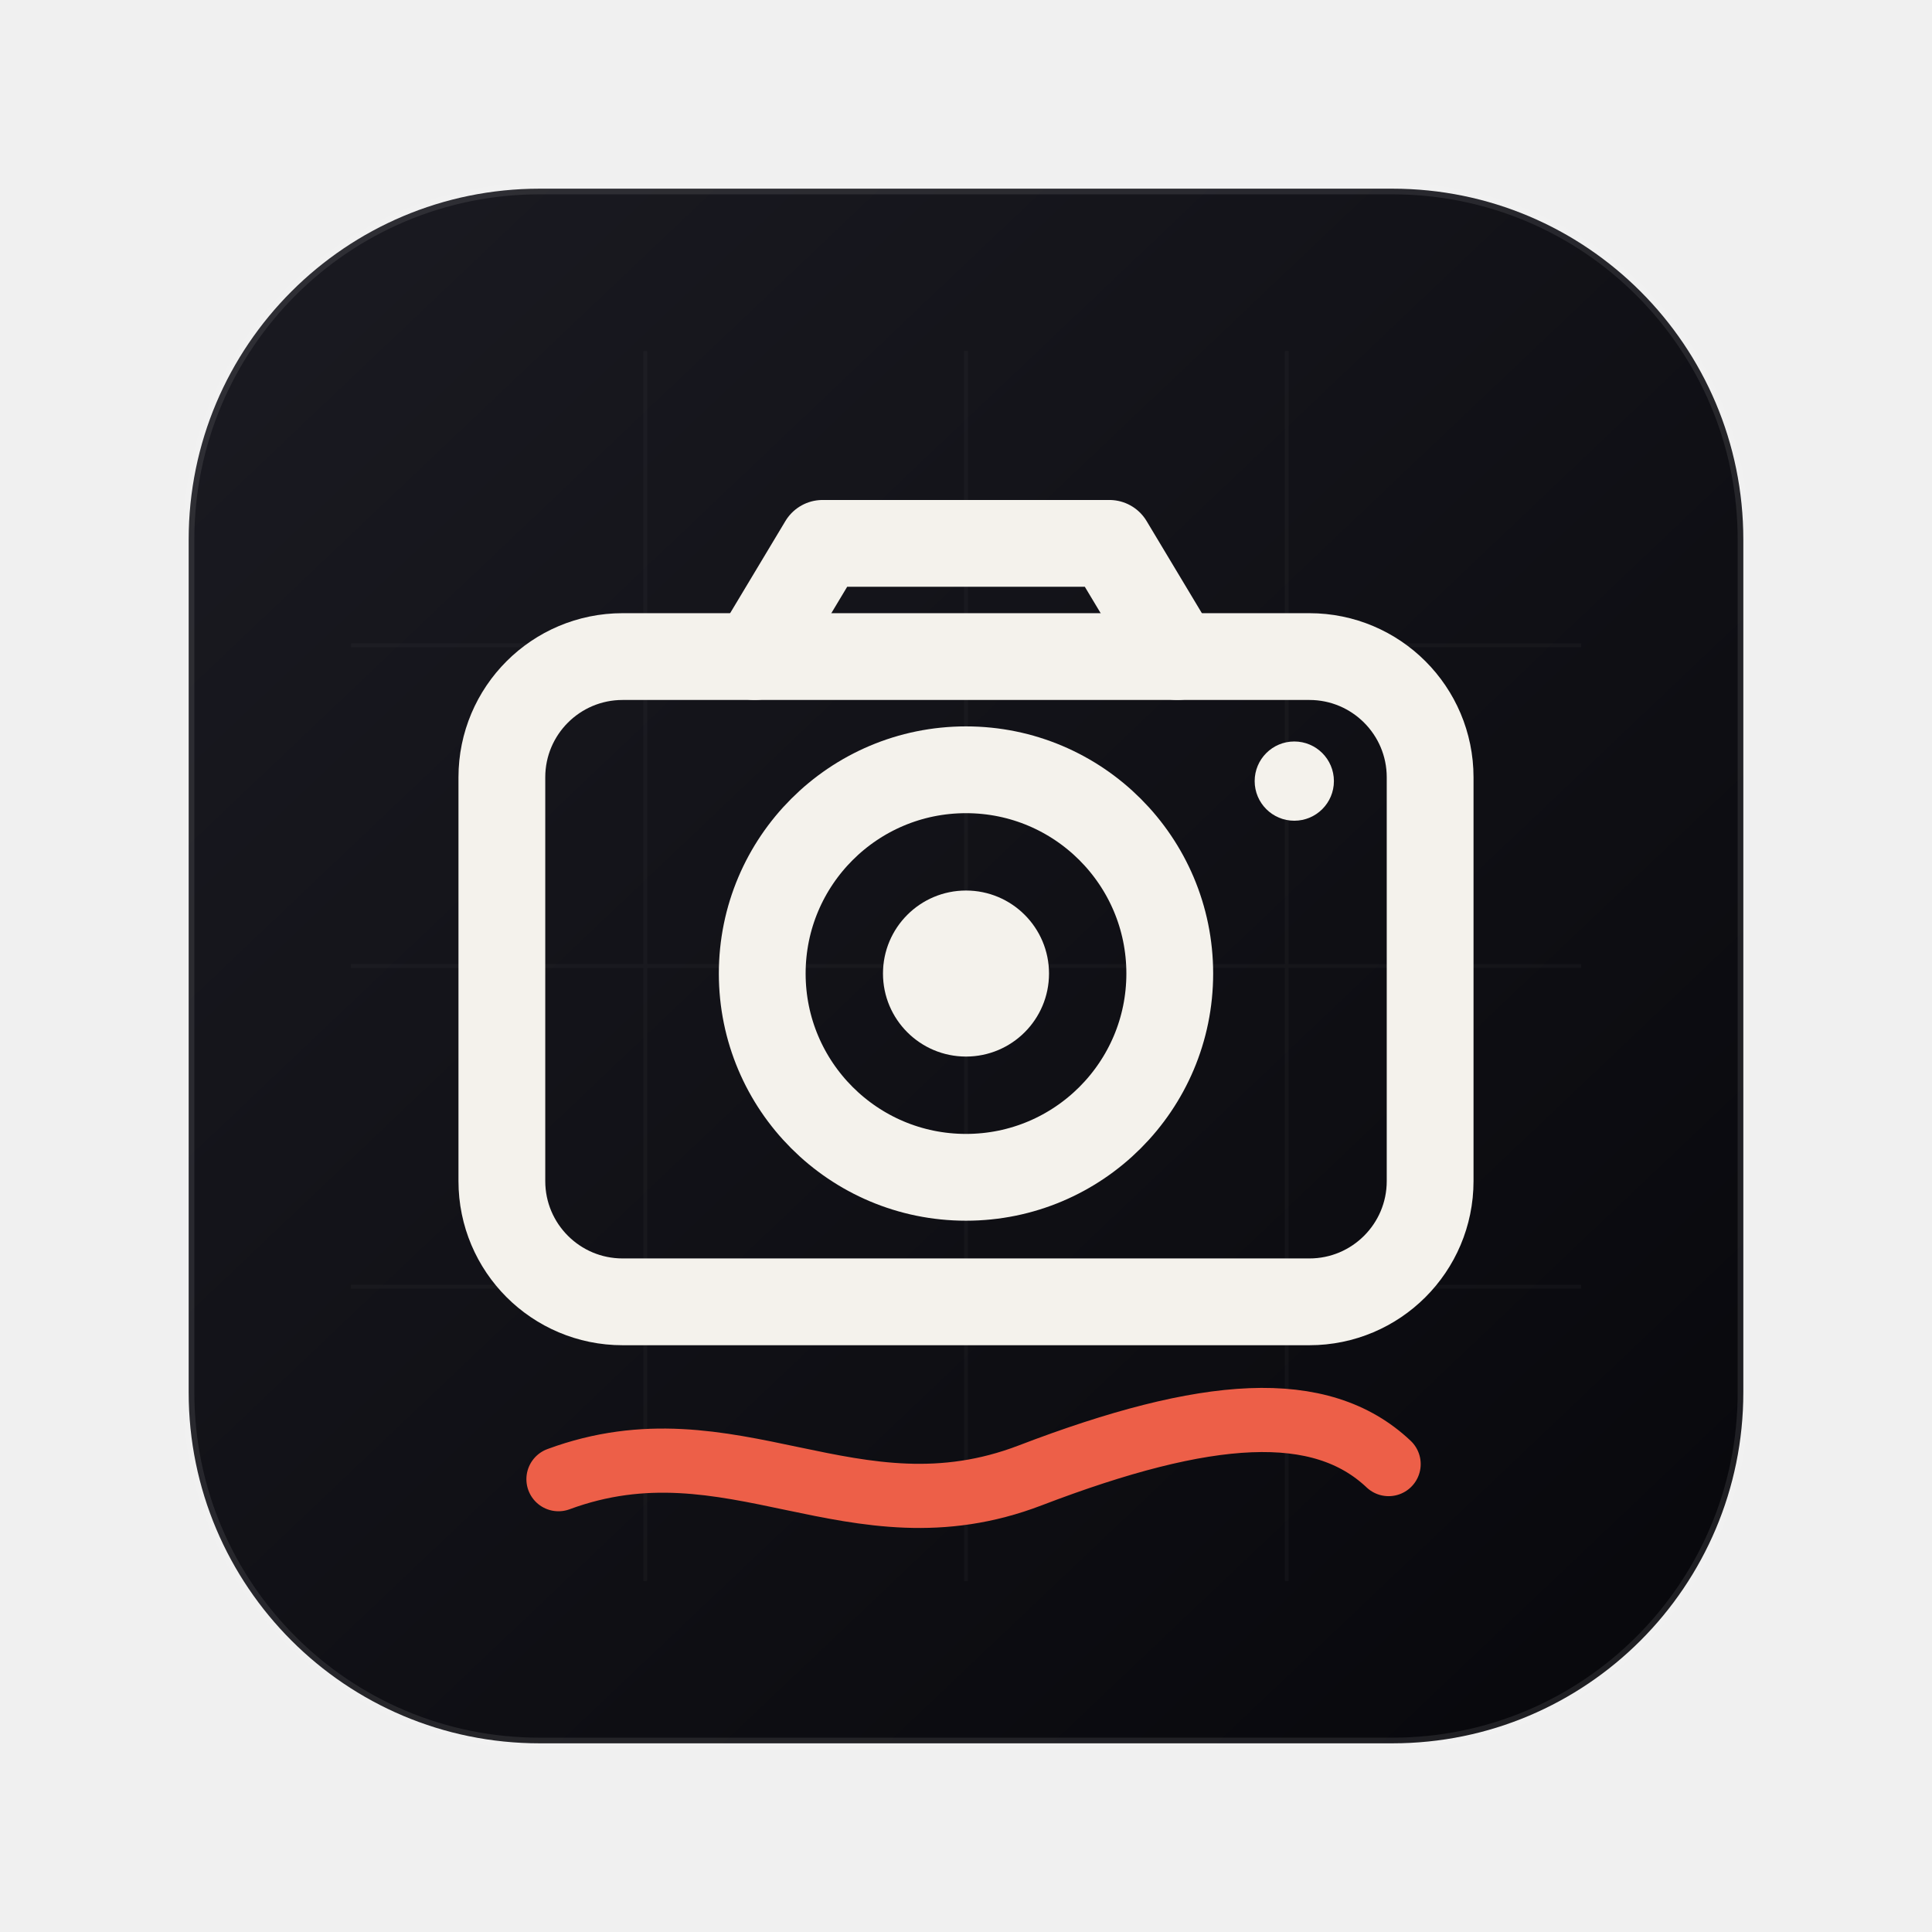
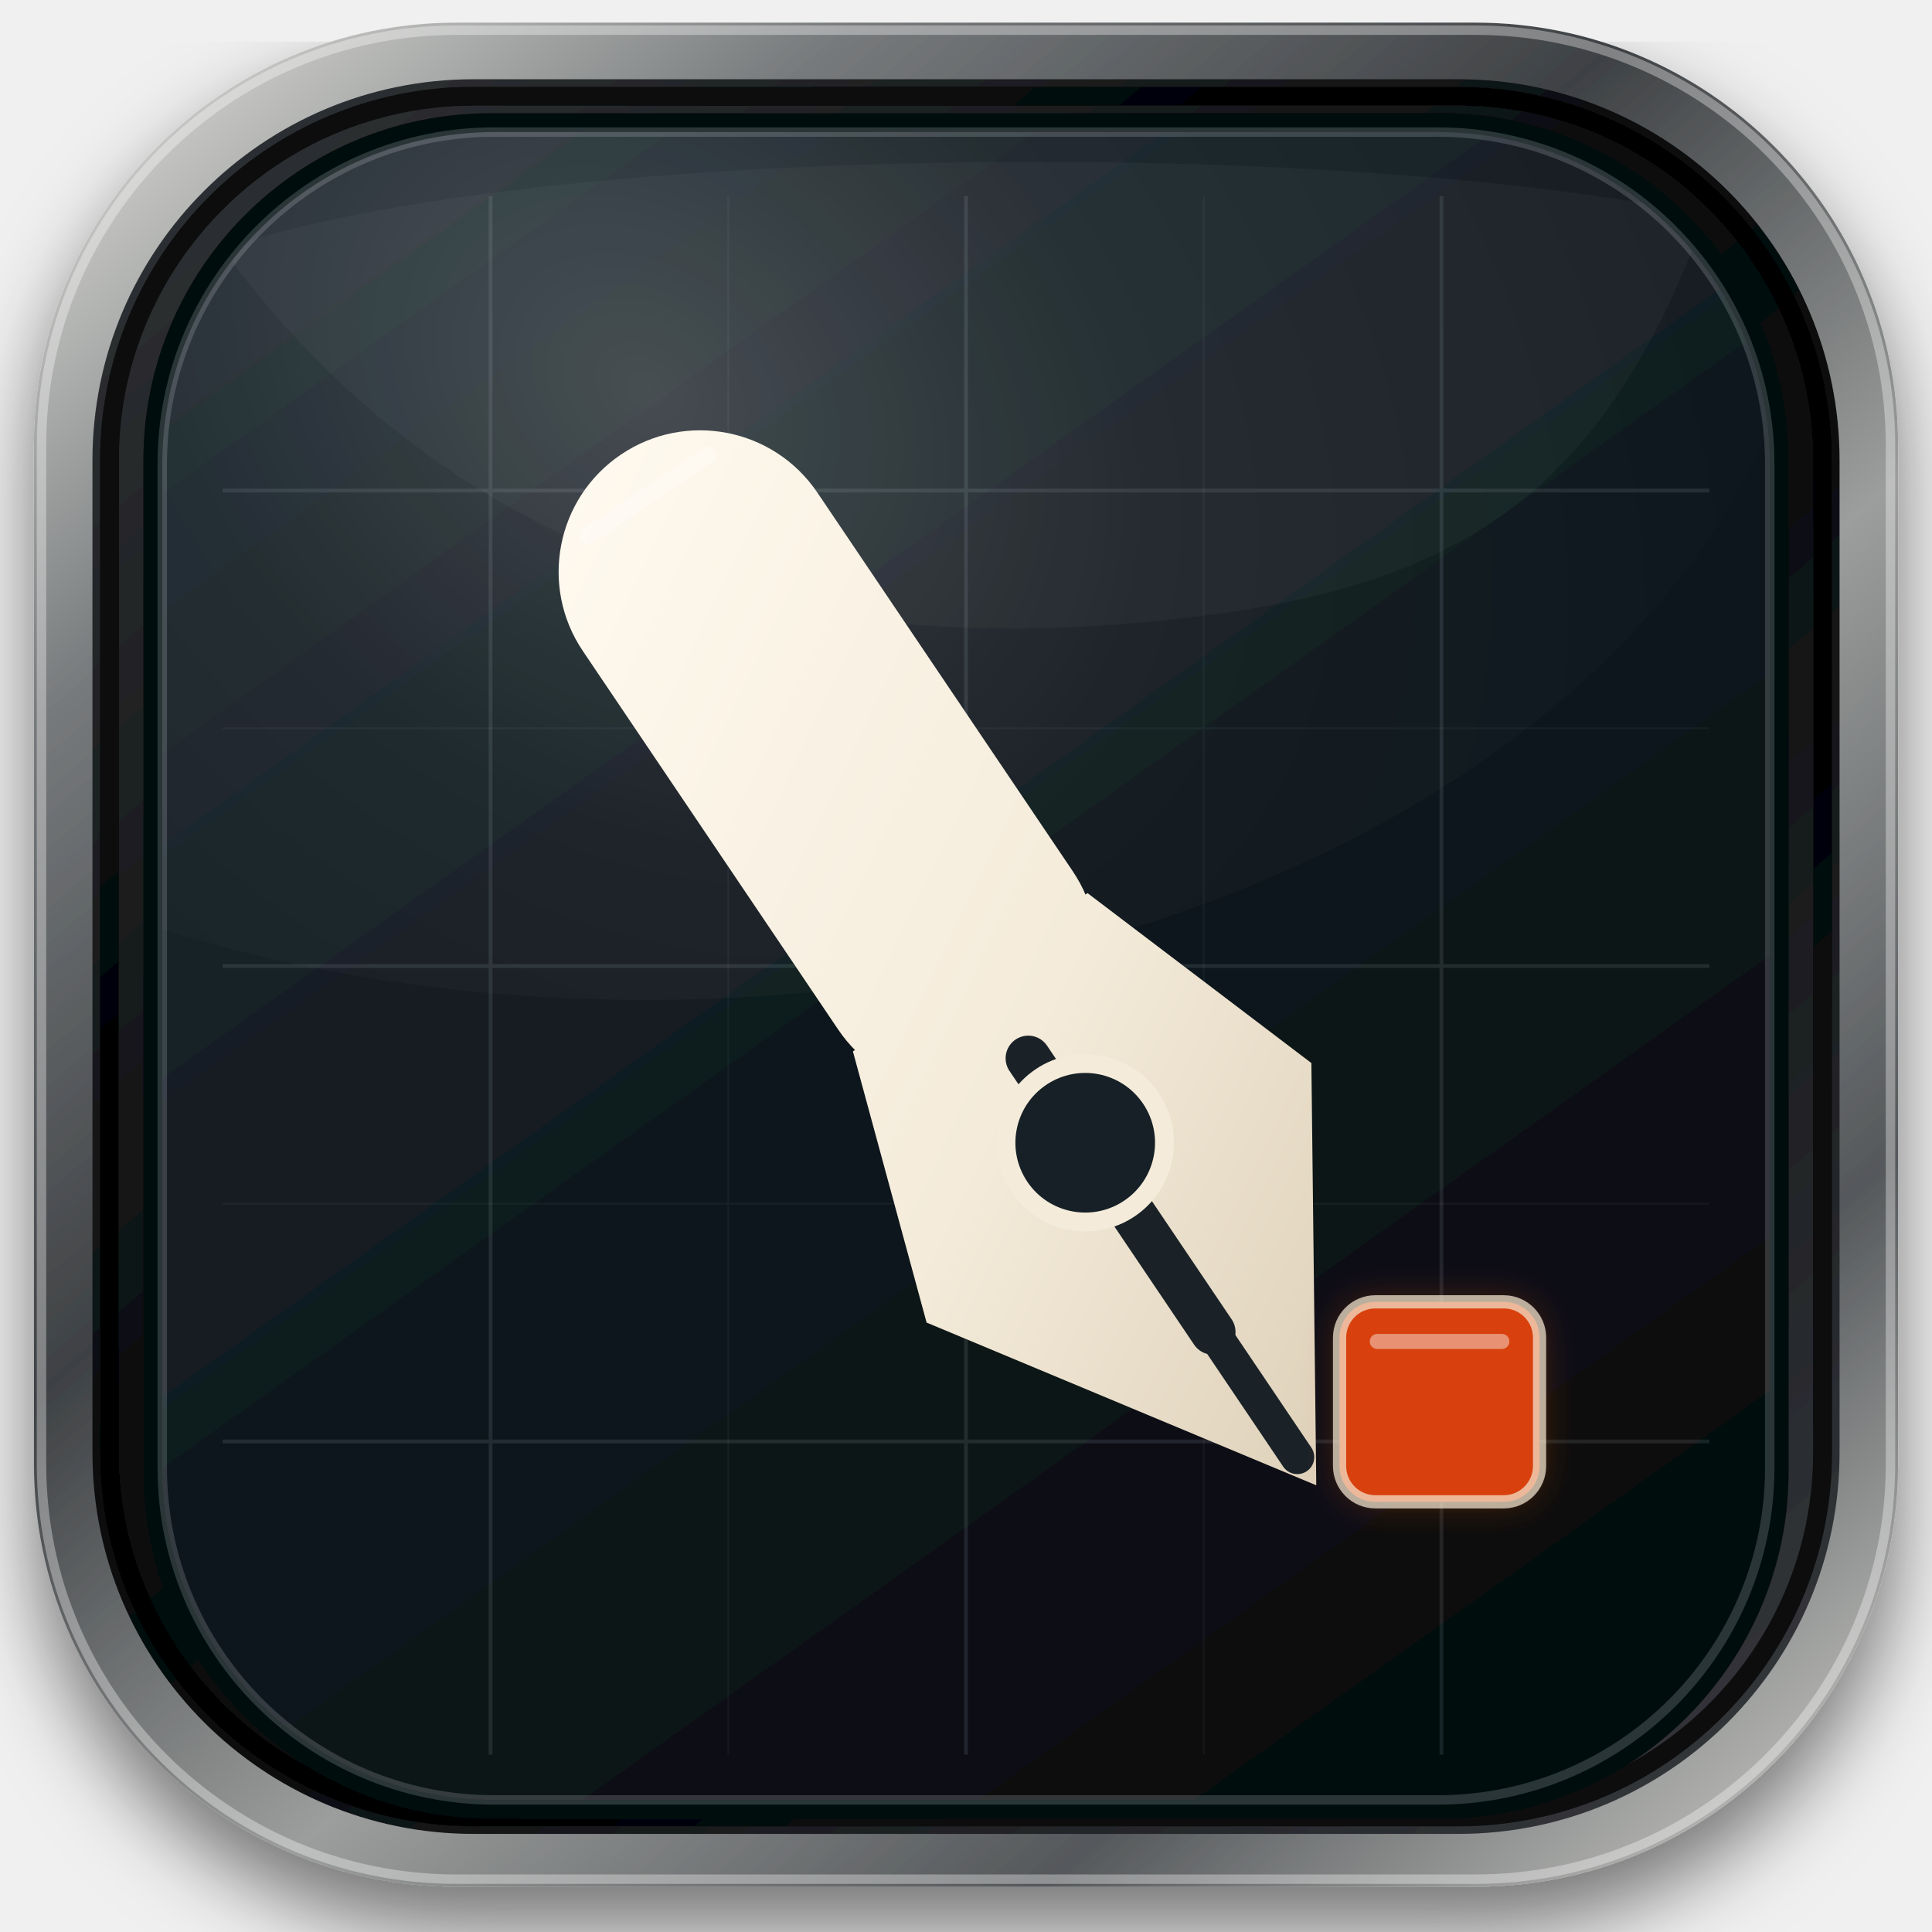
<svg xmlns="http://www.w3.org/2000/svg" viewBox="0 0 1024 1024" role="img" aria-labelledby="title desc">
  <defs>
-     <linearGradient id="field" x1="140" y1="120" x2="884" y2="904" gradientUnits="userSpaceOnUse">
-       <stop offset="0" stop-color="#1a1a21" />
-       <stop offset="1" stop-color="#08080c" />
+     <linearGradient id="metal" x1="112" y1="44" x2="914" y2="982" gradientUnits="userSpaceOnUse">
+       <stop offset="0" stop-color="#c7c8c5" />
+       <stop offset="0.16" stop-color="#777a7c" />
+       <stop offset="0.38" stop-color="#3e4144" />
+       <stop offset="0.60" stop-color="#9c9e9d" />
+       <stop offset="0.82" stop-color="#55585b" />
+       <stop offset="1" stop-color="#b8b9b6" />
    </linearGradient>
-     <clipPath id="tile-clip">
-       <rect x="100" y="100" width="824" height="824" rx="186" />
+     <linearGradient id="rim" x1="144" y1="78" x2="878" y2="936" gradientUnits="userSpaceOnUse">
+       <stop stop-color="#2c2f31" />
+       <stop offset="0.5" stop-color="#050708" />
+       <stop offset="1" stop-color="#313438" />
+     </linearGradient>
+     <linearGradient id="glass" x1="218" y1="116" x2="794" y2="926" gradientUnits="userSpaceOnUse">
+       <stop stop-color="#202a30" />
+       <stop offset="0.48" stop-color="#10191e" />
+       <stop offset="1" stop-color="#050a0d" />
+     </linearGradient>
+     <linearGradient id="ivory" x1="348" y1="236" x2="686" y2="814" gradientUnits="userSpaceOnUse">
+       <stop stop-color="#fffaf0" />
+       <stop offset="0.55" stop-color="#f4ebda" />
+       <stop offset="1" stop-color="#d9cbb2" />
+     </linearGradient>
+     <linearGradient id="orange" x1="434" y1="564" x2="602" y2="704" gradientUnits="userSpaceOnUse">
+       <stop stop-color="#ff8b28" />
+       <stop offset="0.52" stop-color="#f36210" />
+       <stop offset="1" stop-color="#d8410d" />
+     </linearGradient>
+     <radialGradient id="glass-glow" cx="0" cy="0" r="1" gradientTransform="translate(344 206) rotate(39) scale(686 522)" gradientUnits="userSpaceOnUse">
+       <stop stop-color="#ffffff" stop-opacity="0.16" />
+       <stop offset="0.42" stop-color="#ffffff" stop-opacity="0.035" />
+       <stop offset="1" stop-color="#ffffff" stop-opacity="0" />
+     </radialGradient>
+     <filter id="tile-shadow" x="-18%" y="-18%" width="136%" height="142%" color-interpolation-filters="sRGB">
+       <feDropShadow dx="0" dy="22" stdDeviation="22" flood-color="#000000" flood-opacity="0.52" />
+     </filter>
+     <filter id="pulse-shadow" x="-80%" y="-80%" width="260%" height="270%" color-interpolation-filters="sRGB">
+       <feDropShadow dx="0" dy="7" stdDeviation="7" flood-color="#000000" flood-opacity="0.62" />
+       <feDropShadow dx="0" dy="0" stdDeviation="8" flood-color="#f36210" flood-opacity="0.24" />
+     </filter>
+     <clipPath id="face-clip">
+       <rect x="86" y="70" width="852" height="884" rx="176" />
    </clipPath>
  </defs>
-   <rect x="100" y="100" width="824" height="824" rx="186" fill="url(#field)" />
-   <rect x="100" y="100" width="824" height="824" rx="186" fill="none" stroke="#ffffff" stroke-opacity="0.09" stroke-width="6" />
-   <g clip-path="url(#tile-clip)">
-     <path d="M186 342h652M186 512h652M186 682h652M342 186v652M512 186v652M682 186v652" fill="none" stroke="#fff" stroke-opacity="0.03" stroke-width="2" />
+   <g filter="url(#tile-shadow)">
+     <rect x="18" y="12" width="988" height="988" rx="224" fill="url(#metal)" />
+     <rect x="22" y="16" width="980" height="980" rx="220" fill="none" stroke="#ffffff" stroke-opacity="0.34" stroke-width="5" />
+     <rect x="49" y="42" width="926" height="930" rx="202" fill="url(#rim)" />
+     <rect x="58" y="51" width="908" height="912" rx="193" fill="none" stroke="#000000" stroke-opacity="0.76" stroke-width="10" />
+     <rect x="76" y="60" width="872" height="904" rx="184" fill="#050708" />
+     <rect x="86" y="70" width="852" height="884" rx="176" fill="url(#glass)" />
  </g>
-   <g fill="none" stroke="#f4f2ec" stroke-width="46" stroke-linecap="round" stroke-linejoin="round">
-     <path d="M400 348 L436 288 h152 L624 348" />
-     <rect x="266" y="348" width="492" height="342" rx="64" />
-     <circle cx="512" cy="516" r="108" />
+   <g clip-path="url(#face-clip)">
+     <path d="M118 260H906M118 512H906M118 764H906M260 104V930M512 104V930M764 104V930" fill="none" stroke="#d9edf5" stroke-opacity="0.105" stroke-width="2" />
+     <path d="M118 386H906M118 638H906M386 104V930M638 104V930" fill="none" stroke="#d9edf5" stroke-opacity="0.045" stroke-width="1" />
+     <ellipse cx="342" cy="110" rx="620" ry="420" fill="url(#glass-glow)" />
+     <path d="M118 132C282 76 706 72 904 114C846 274 760 316 604 330C402 348 232 288 118 132Z" fill="#ffffff" fill-opacity="0.035" />
  </g>
-   <circle cx="512" cy="516" r="44" fill="#f4f2ec" />
-   <circle cx="686" cy="414" r="21" fill="#f4f2ec" />
-   <path d="M296 784 C 388 750, 452 818, 546 782 S 700 742, 736 776" fill="none" stroke="#ed5f48" stroke-width="34" stroke-linecap="round" />
+   <g transform="rotate(-34 512 512)">
+     <rect x="437" y="185" width="150" height="392" rx="75" fill="url(#ivory)" />
+     <path d="M437 516H587L635 657L512 844L389 657Z" fill="url(#ivory)" />
+     <path d="M512 571V746" fill="none" stroke="#1a2227" stroke-width="24" stroke-linecap="round" />
+     <circle cx="512" cy="625" r="42" fill="#162026" stroke="#f4ebda" stroke-width="10" />
+     <path d="M512 746V826" fill="none" stroke="#1a2227" stroke-width="18" stroke-linecap="round" />
+     <path d="M474 211H550" fill="none" stroke="#ffffff" stroke-opacity="0.34" stroke-width="9" stroke-linecap="round" />
+   </g>
+   <g filter="url(#pulse-shadow)">
+     <rect x="710" y="690" width="106" height="106" rx="19" fill="url(#orange)" stroke="#f5e6cf" stroke-opacity="0.72" stroke-width="7" />
+     <path d="M730 711H796" fill="none" stroke="#ffffff" stroke-opacity="0.42" stroke-width="8" stroke-linecap="round" />
+   </g>
+   <rect x="86" y="70" width="852" height="884" rx="176" fill="none" stroke="#e8edf0" stroke-opacity="0.18" stroke-width="5" />
</svg>
